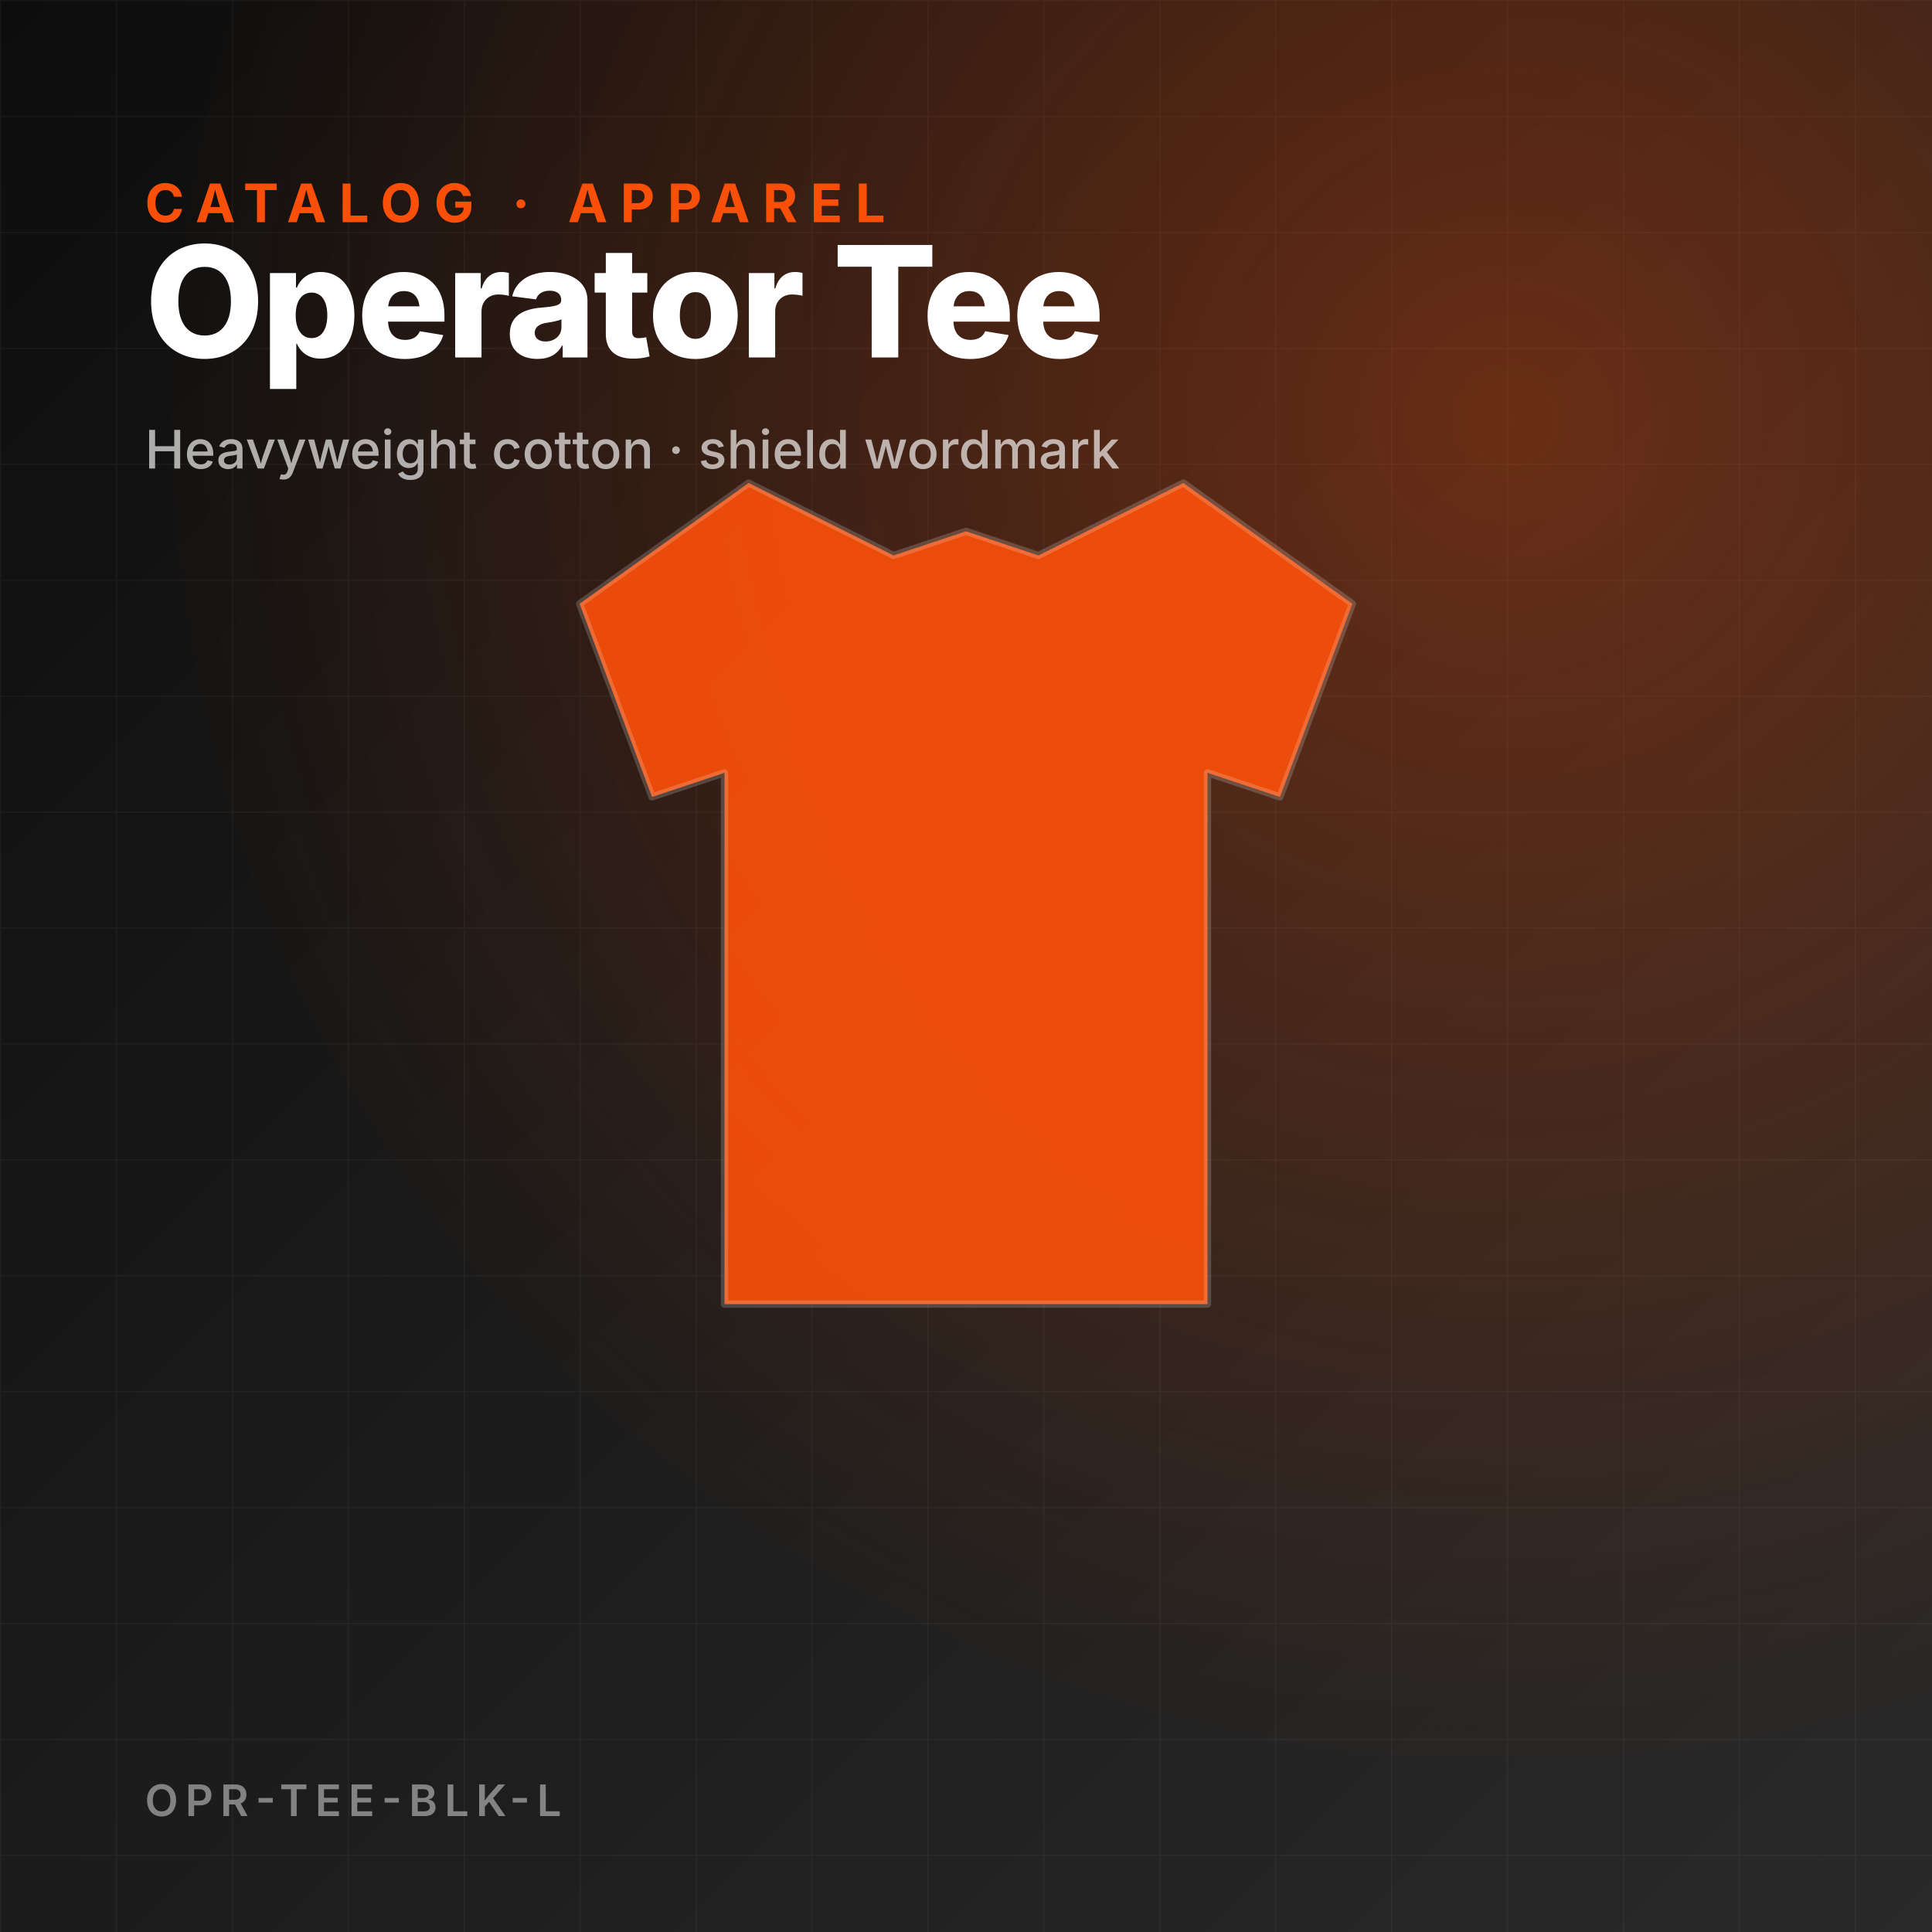
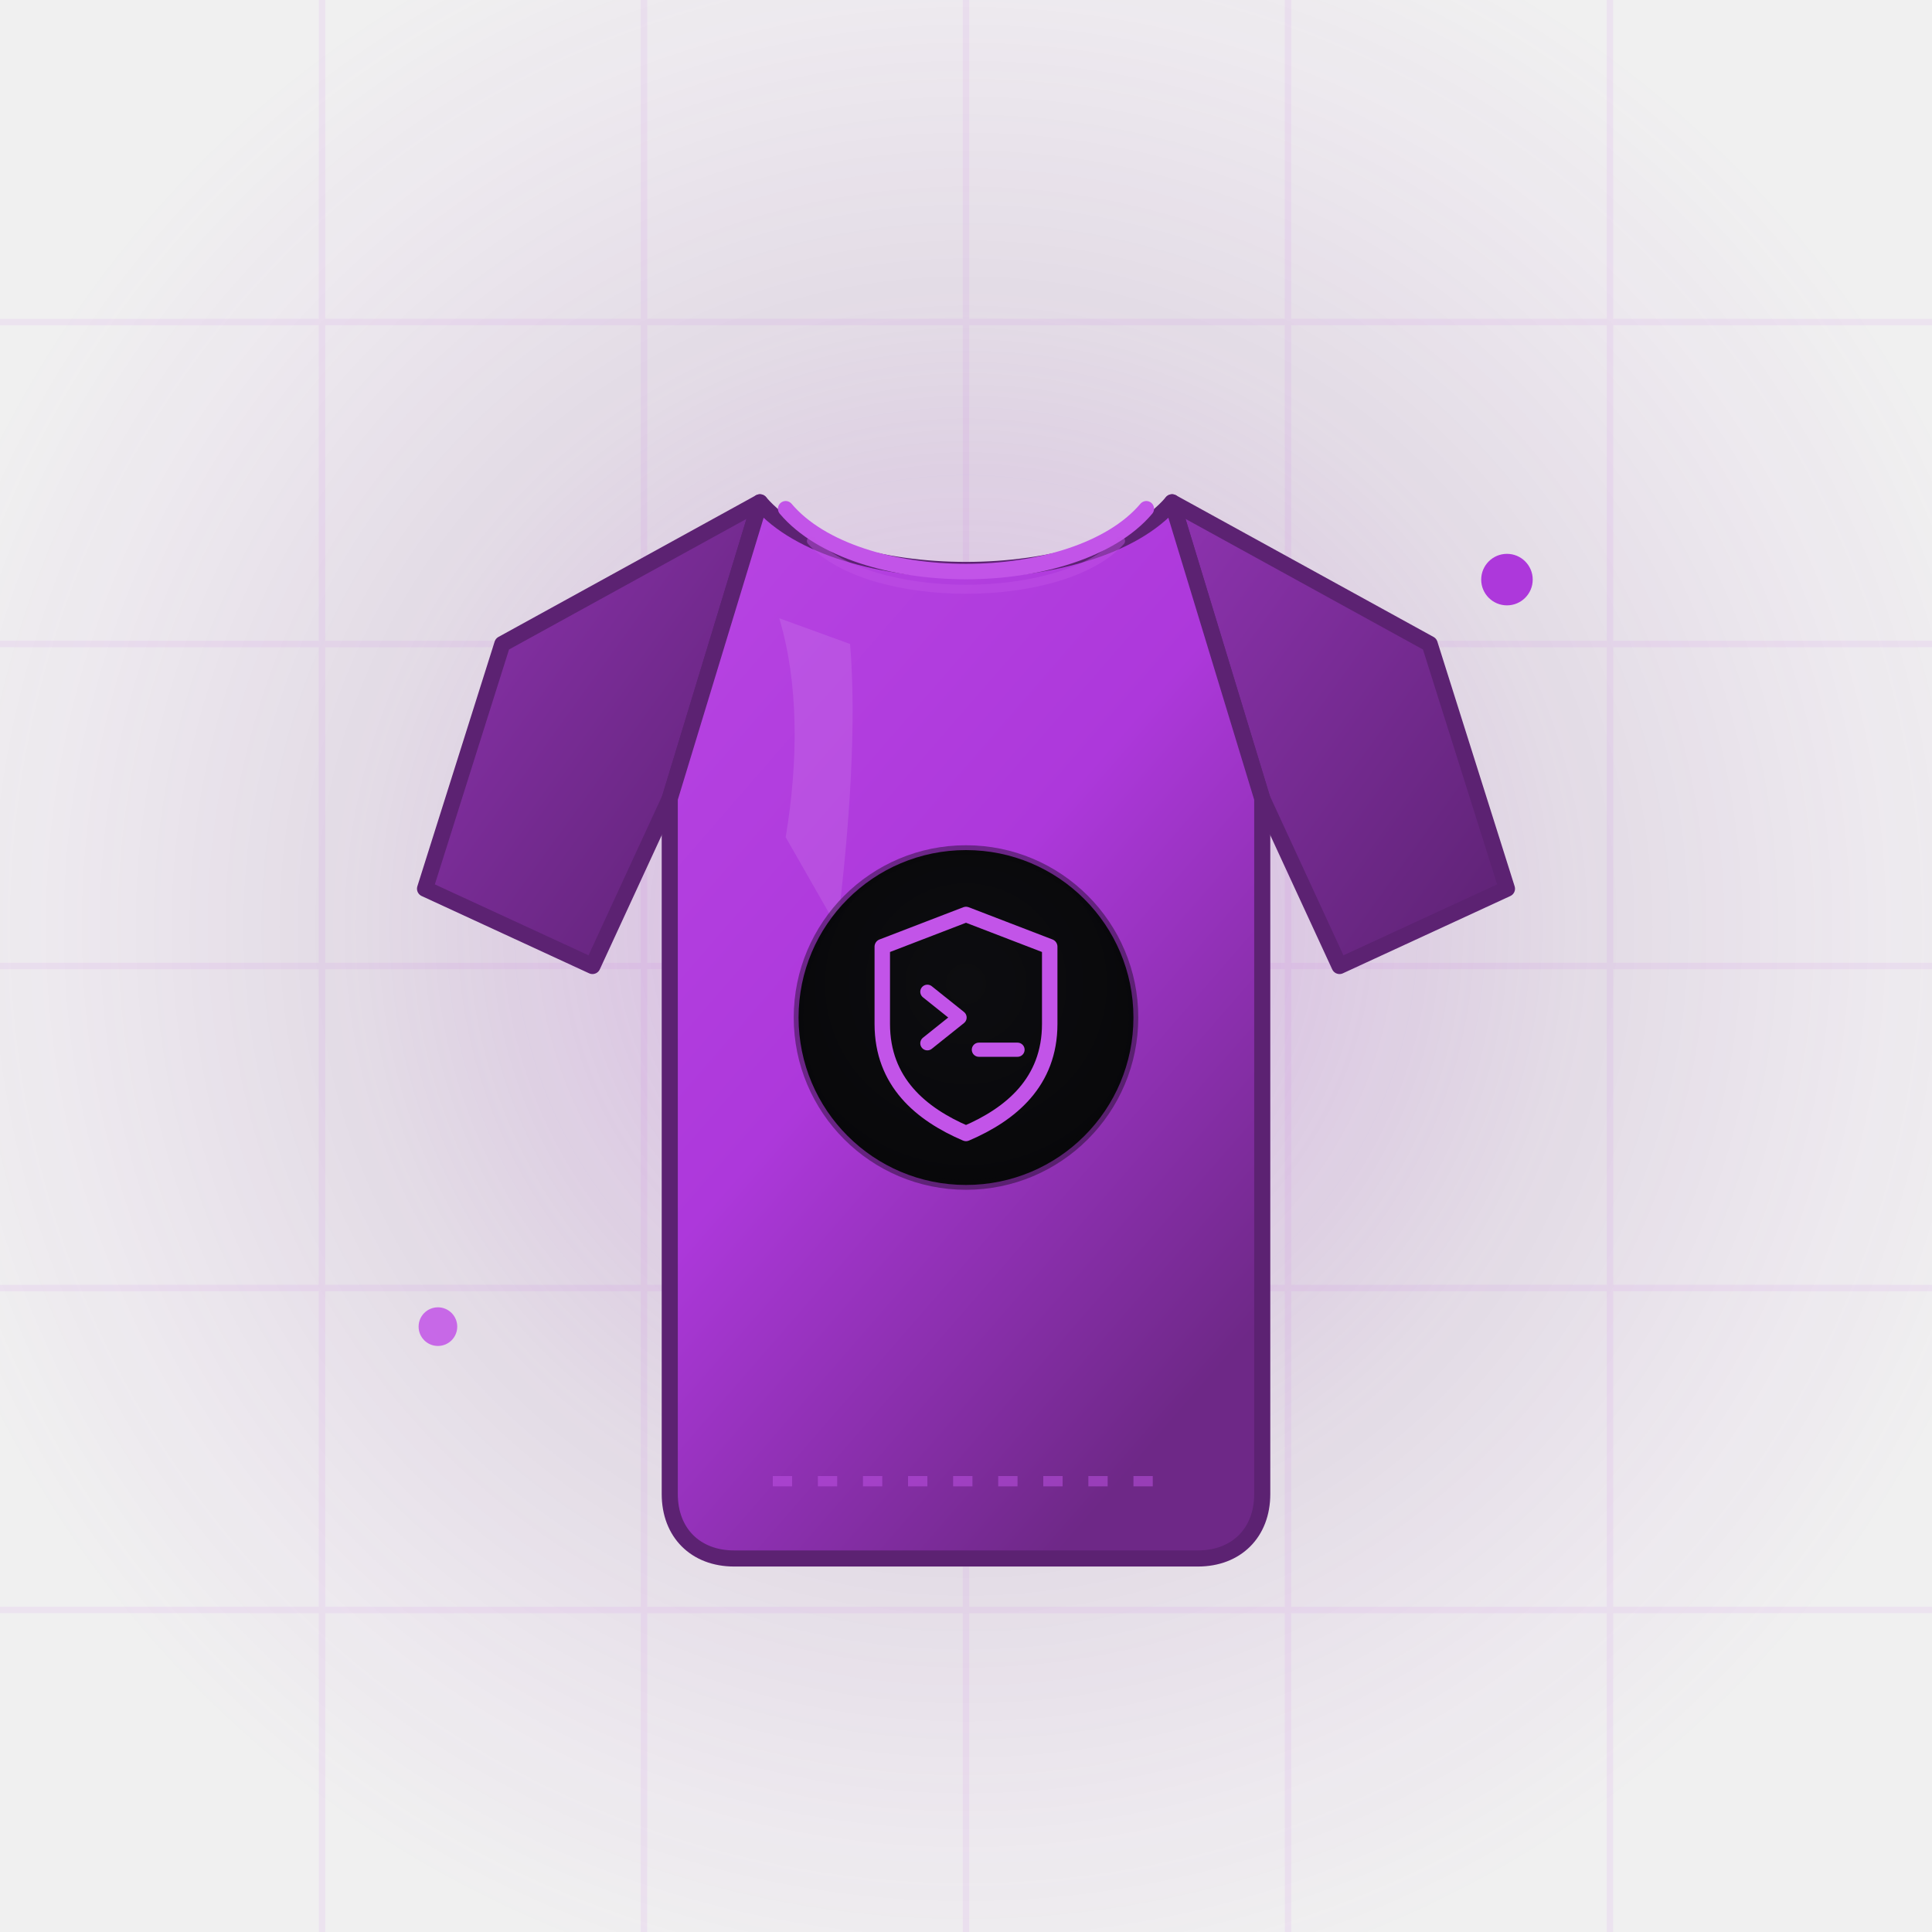
- <svg xmlns="http://www.w3.org/2000/svg" viewBox="0 0 800 800" role="img" aria-label="Operator Tee — heavyweight cotton tee with the shield wordmark">
+ <svg xmlns="http://www.w3.org/2000/svg" viewBox="0 0 300 300" role="img" aria-label="Post-Quantum Crew Tee" color="#C254E8">
  <defs>
-     <linearGradient id="g" x1="0" y1="0" x2="1" y2="1">
-       <stop offset="0%" stop-color="#0d0d0d" />
-       <stop offset="100%" stop-color="#2a2a2a" />
+     <radialGradient id="teeGlow" cx="50%" cy="48%" r="56%">
+       <stop offset="0%" stop-color="#AD38DB" stop-opacity="0.32" />
+       <stop offset="58%" stop-color="#732A8D" stop-opacity="0.10" />
+       <stop offset="100%" stop-color="#AD38DB" stop-opacity="0" />
+     </radialGradient>
+     <linearGradient id="teeFabric" x1="0" y1="0" x2="0.65" y2="1">
+       <stop offset="0%" stop-color="#B845E3" />
+       <stop offset="50%" stop-color="#AD38DB" />
+       <stop offset="100%" stop-color="#6E2887" />
    </linearGradient>
-     <radialGradient id="glow" cx="0.78" cy="0.22" r="0.7">
-       <stop offset="0%" stop-color="#fa4f09" stop-opacity="0.35" />
-       <stop offset="100%" stop-color="#fa4f09" stop-opacity="0" />
+     <linearGradient id="teeSleeve" x1="0" y1="0" x2="1" y2="1">
+       <stop offset="0%" stop-color="#8E33B0" />
+       <stop offset="100%" stop-color="#5C2272" />
+     </linearGradient>
+     <radialGradient id="teeEmblem" cx="50%" cy="40%" r="60%">
+       <stop offset="0%" stop-color="#0d0d10" />
+       <stop offset="100%" stop-color="#08080a" />
    </radialGradient>
-     <pattern id="grid" width="48" height="48" patternUnits="userSpaceOnUse">
-       <path d="M48 0H0V48" fill="none" stroke="rgba(255,255,255,0.04)" stroke-width="1" />
-     </pattern>
  </defs>
-   <rect width="800" height="800" fill="url(#g)" />
-   <rect width="800" height="800" fill="url(#grid)" />
-   <rect width="800" height="800" fill="url(#glow)" />
-   <g transform="translate(400,440)">
-     <path d="M-160 -190 L-90 -240 L-30 -210 L0 -220 L30 -210 L90 -240 L160 -190 L130 -110 L100 -120 L100 100 L-100 100 L-100 -120 L-130 -110 Z" fill="#fa4f09" opacity="0.92" />
-     <path d="M-160 -190 L-90 -240 L-30 -210 L0 -220 L30 -210 L90 -240 L160 -190 L130 -110 L100 -120 L100 100 L-100 100 L-100 -120 L-130 -110 Z" fill="none" stroke="#ffffff" stroke-width="3" stroke-opacity="0.18" stroke-linejoin="round" />
+   <rect width="300" height="300" fill="url(#teeGlow)" />
+   <g stroke="currentColor" stroke-opacity="0.08" stroke-width="1">
+     <path d="M0 50 H300 M0 100 H300 M0 150 H300 M0 200 H300 M0 250 H300 M50 0 V300 M100 0 V300 M150 0 V300 M200 0 V300 M250 0 V300" />
  </g>
-   <g font-family="ui-sans-serif, system-ui, -apple-system, Segoe UI, sans-serif" fill="#ffffff">
-     <text x="60" y="92" font-size="22" font-weight="700" letter-spacing="0.24em" fill="#fa4f09">CATALOG · APPAREL</text>
-     <text x="60" y="148" font-size="64" font-weight="800" letter-spacing="-0.02em">Operator Tee</text>
-     <text x="60" y="194" font-size="22" font-weight="500" fill="rgba(255,255,255,0.65)">Heavyweight cotton · shield wordmark</text>
-     <text x="60" y="752" font-size="18" font-weight="600" letter-spacing="0.16em" fill="rgba(255,255,255,0.45)">OPR-TEE-BLK-L</text>
+   <g stroke="#5C2272" stroke-width="2.5" stroke-linejoin="round">
+     <path d="M118 78 L78 100 L66 138 L92 150 L104 124 Z" fill="url(#teeSleeve)" />
+     <path d="M182 78 L222 100 L234 138 L208 150 L196 124 Z" fill="url(#teeSleeve)" />
+     <path d="M118 78 C130 92 170 92 182 78 L196 124 L196 232 C196 238 192 242 186 242 L114 242 C108 242 104 238 104 232 L104 124 Z" fill="url(#teeFabric)" />
  </g>
+   <path d="M122 130 C124 118 124 106 121 96 L132 100 C133 112 132 128 130 144 Z" fill="#ffffff" fill-opacity="0.10" />
+   <path d="M122 79 C133 92 167 92 178 79" fill="none" stroke="currentColor" stroke-width="2.4" stroke-linecap="round" />
+   <path d="M126 84 C135 94 165 94 174 84" fill="none" stroke="currentColor" stroke-width="1.4" stroke-opacity="0.45" stroke-linecap="round" />
+   <g transform="translate(150 158)">
+     <circle r="26" fill="url(#teeEmblem)" stroke="#08080a" stroke-opacity="0.4" stroke-width="1.5" />
+     <path d="M0 -16 L13 -11 L13 1 C13 10 7 15 0 18 C-7 15 -13 10 -13 1 L-13 -11 Z" fill="none" stroke="#C254E8" stroke-width="2.4" stroke-linejoin="round" />
+     <g fill="none" stroke="currentColor" stroke-width="2.2" stroke-linecap="round" stroke-linejoin="round">
+       <path d="M-6 -4 L-1 0 L-6 4" />
+       <path d="M2 5 H8" />
+     </g>
+   </g>
+   <path d="M120 230 H180" stroke="currentColor" stroke-width="1.6" stroke-opacity="0.5" stroke-dasharray="3 4" />
+   <circle cx="234" cy="90" r="4" fill="#AD38DB" />
+   <circle cx="68" cy="206" r="3" fill="#C254E8" fill-opacity="0.85" />
</svg>
